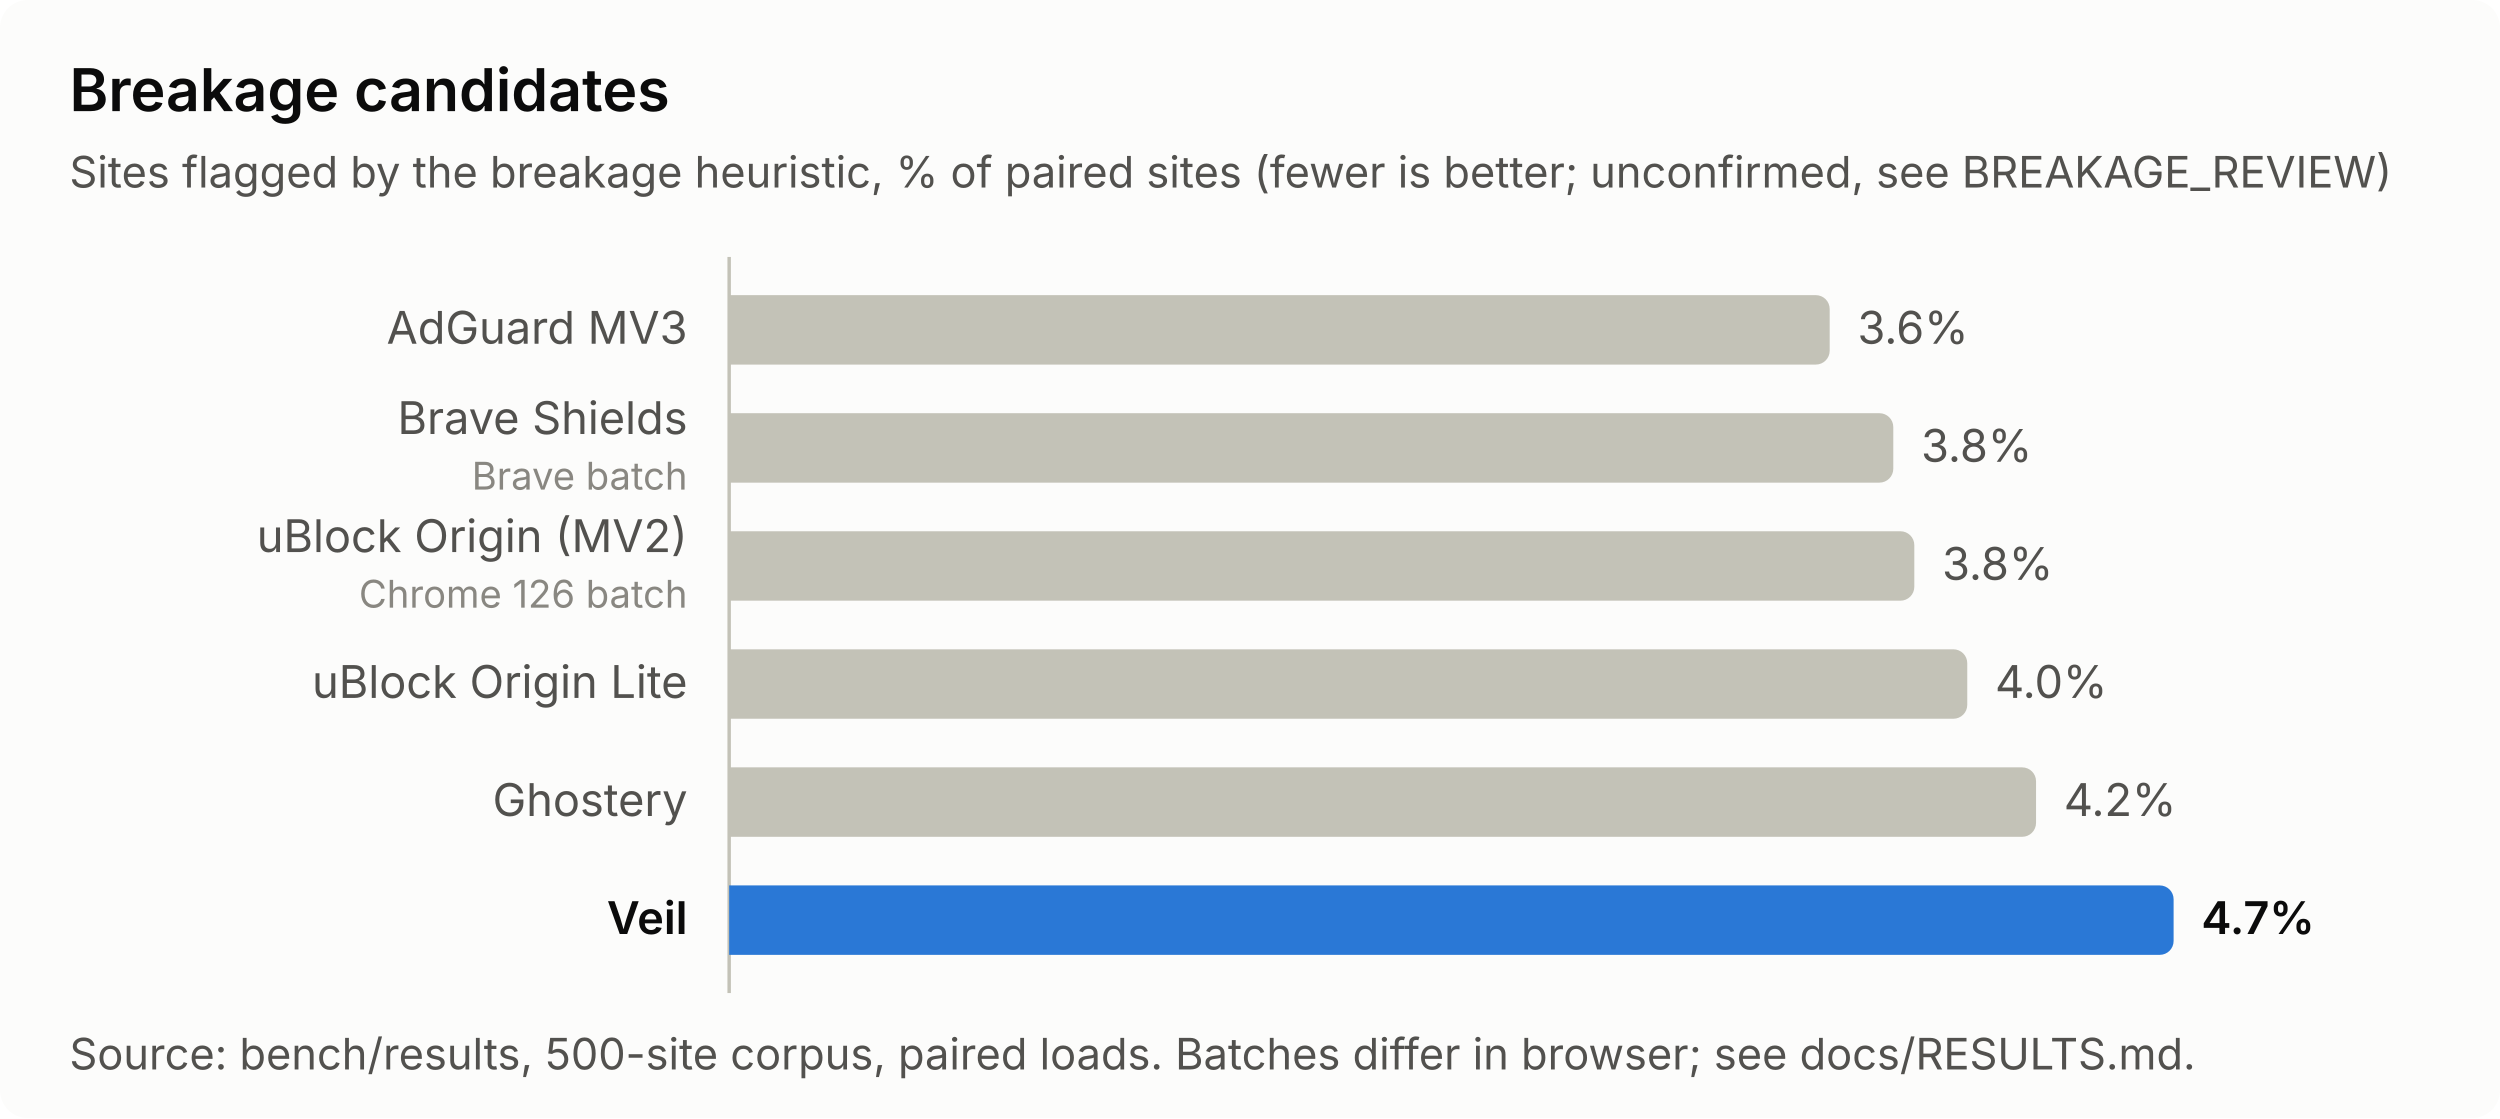
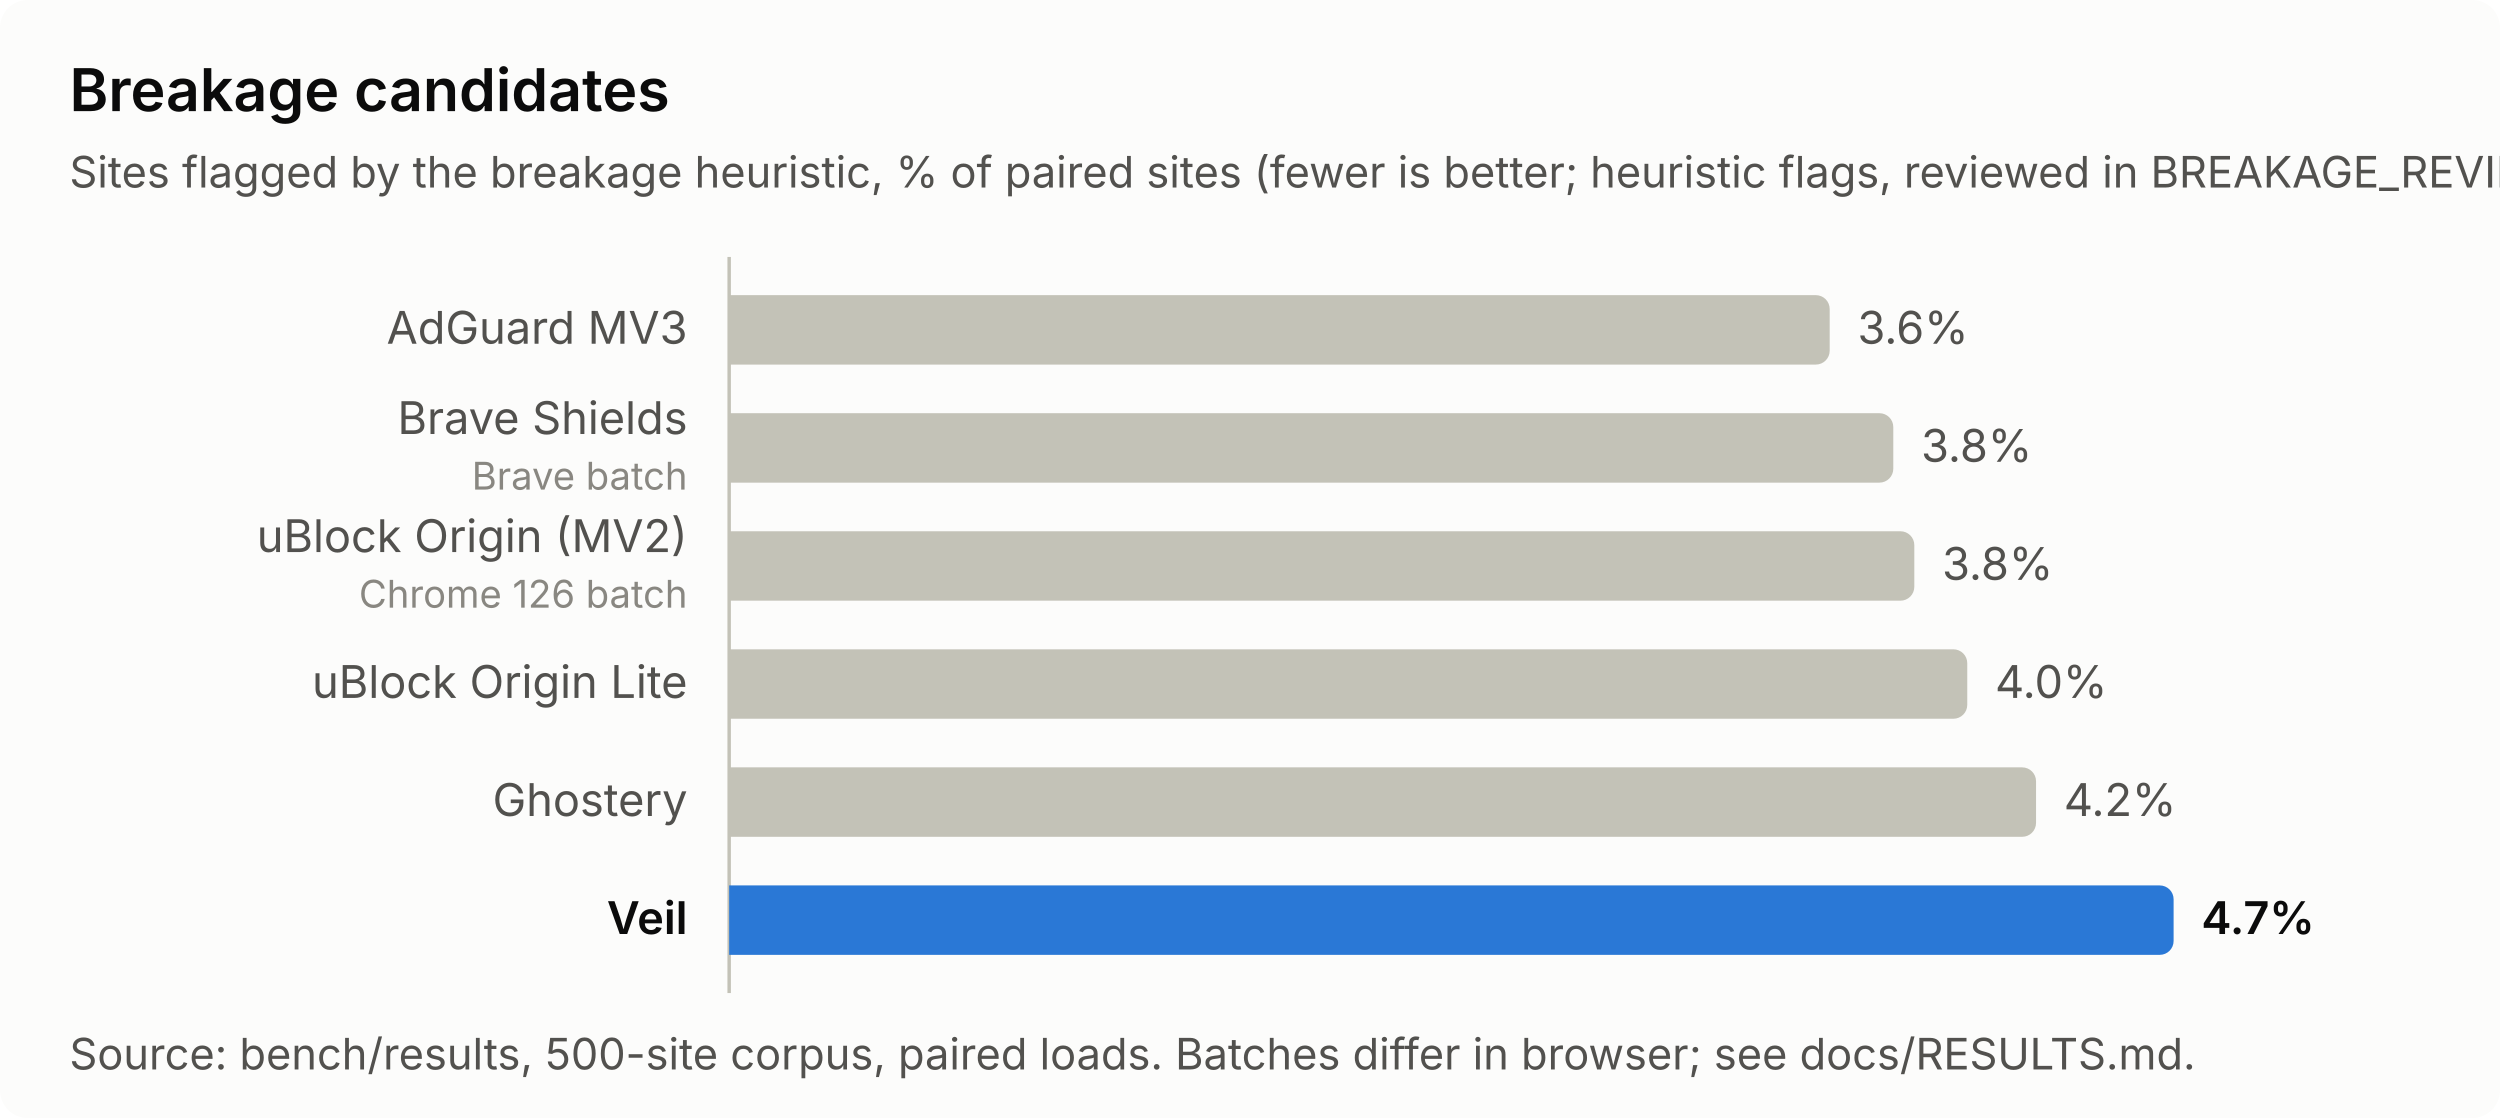
<svg xmlns="http://www.w3.org/2000/svg" viewBox="0 0 720 322" width="720" height="322" role="img" aria-labelledby="t d" font-family="system-ui, -apple-system, 'Segoe UI', sans-serif">
  <style>
  .surface { fill: #fcfcfb; }
  .title { fill: #0b0b0b; font-size: 17px; font-weight: 600; }
  .subtitle, .note { fill: #52514e; font-size: 12.5px; }
  .lbl { fill: #52514e; font-size: 13px; }
  .lbl.hi, .val.hi { fill: #0b0b0b; font-weight: 600; }
  .sub { fill: #898781; font-size: 11px; }
  .val { fill: #52514e; font-size: 13px; font-variant-numeric: tabular-nums; }
  .bar { fill: #c3c2b7; }
  .bar-hi { fill: #2a78d6; }
  .axis { stroke: #c3c2b7; stroke-width: 1; }
  @media (prefers-color-scheme: dark) {
    .surface { fill: #1a1a19; }
    .title, .lbl.hi, .val.hi { fill: #f0efec; }
    .subtitle, .note, .lbl, .val { fill: #c3c2b7; }
    .bar { fill: #5c5b57; }
    .bar-hi { fill: #3987e5; }
    .axis { stroke: #383835; }
  }
</style>
  <rect class="surface" width="720" height="322" rx="8" />
  <text class="title" x="20" y="32">Breakage candidates</text>
-   <text class="subtitle" x="20" y="54">Sites flagged by the breakage heuristic, % of paired sites (fewer is better; unconfirmed, see BREAKAGE_REVIEW)</text>
+   <text class="subtitle" x="20" y="54">Sites flagged by the breakage heuristic, % of paired sites (fewer is better; heuristic flags, reviewed in BREAKAGE_REVIEW)</text>
  <line class="axis" x1="210" x2="210" y1="74" y2="286" />
  <g>
    <text class="lbl" x="198" y="99" text-anchor="end">AdGuard MV3</text>
    <path class="bar" d="M210,85h312.952a4,4 0 0 1 4,4v12a4,4 0 0 1 -4,4h-312.952z" />
    <text class="val" x="534.952" y="99">3.6%</text>
  </g>
  <g>
    <text class="lbl" x="198" y="125" text-anchor="end">Brave Shields</text>
    <text class="sub" x="198" y="141" text-anchor="end">Brave batch</text>
    <path class="bar" d="M210,119h331.269a4,4 0 0 1 4,4v12a4,4 0 0 1 -4,4h-331.269z" />
    <text class="val" x="553.269" y="133">3.8%</text>
  </g>
  <g>
    <text class="lbl" x="198" y="159" text-anchor="end">uBlock Origin (MV2)</text>
    <text class="sub" x="198" y="175" text-anchor="end">Chrome 126 batch</text>
    <path class="bar" d="M210,153h337.323a4,4 0 0 1 4,4v12a4,4 0 0 1 -4,4h-337.323z" />
    <text class="val" x="559.323" y="167">3.8%</text>
  </g>
  <g>
    <text class="lbl" x="198" y="201" text-anchor="end">uBlock Origin Lite</text>
    <path class="bar" d="M210,187h352.571a4,4 0 0 1 4,4v12a4,4 0 0 1 -4,4h-352.571z" />
    <text class="val" x="574.571" y="201">4.0%</text>
  </g>
  <g>
    <text class="lbl" x="198" y="235" text-anchor="end">Ghostery</text>
    <path class="bar" d="M210,221h372.381a4,4 0 0 1 4,4v12a4,4 0 0 1 -4,4h-372.381z" />
    <text class="val" x="594.381" y="235">4.2%</text>
  </g>
  <g>
    <text class="lbl hi" x="198" y="269" text-anchor="end">Veil</text>
    <path class="bar-hi" d="M210,255h412a4,4 0 0 1 4,4v12a4,4 0 0 1 -4,4h-412z" />
    <text class="val hi" x="634" y="269">4.7%</text>
  </g>
  <text class="note" x="20" y="308">Source: bench/results, 500-site corpus, paired loads. Batches differ in browser; see docs/RESULTS.md.</text>
</svg>
